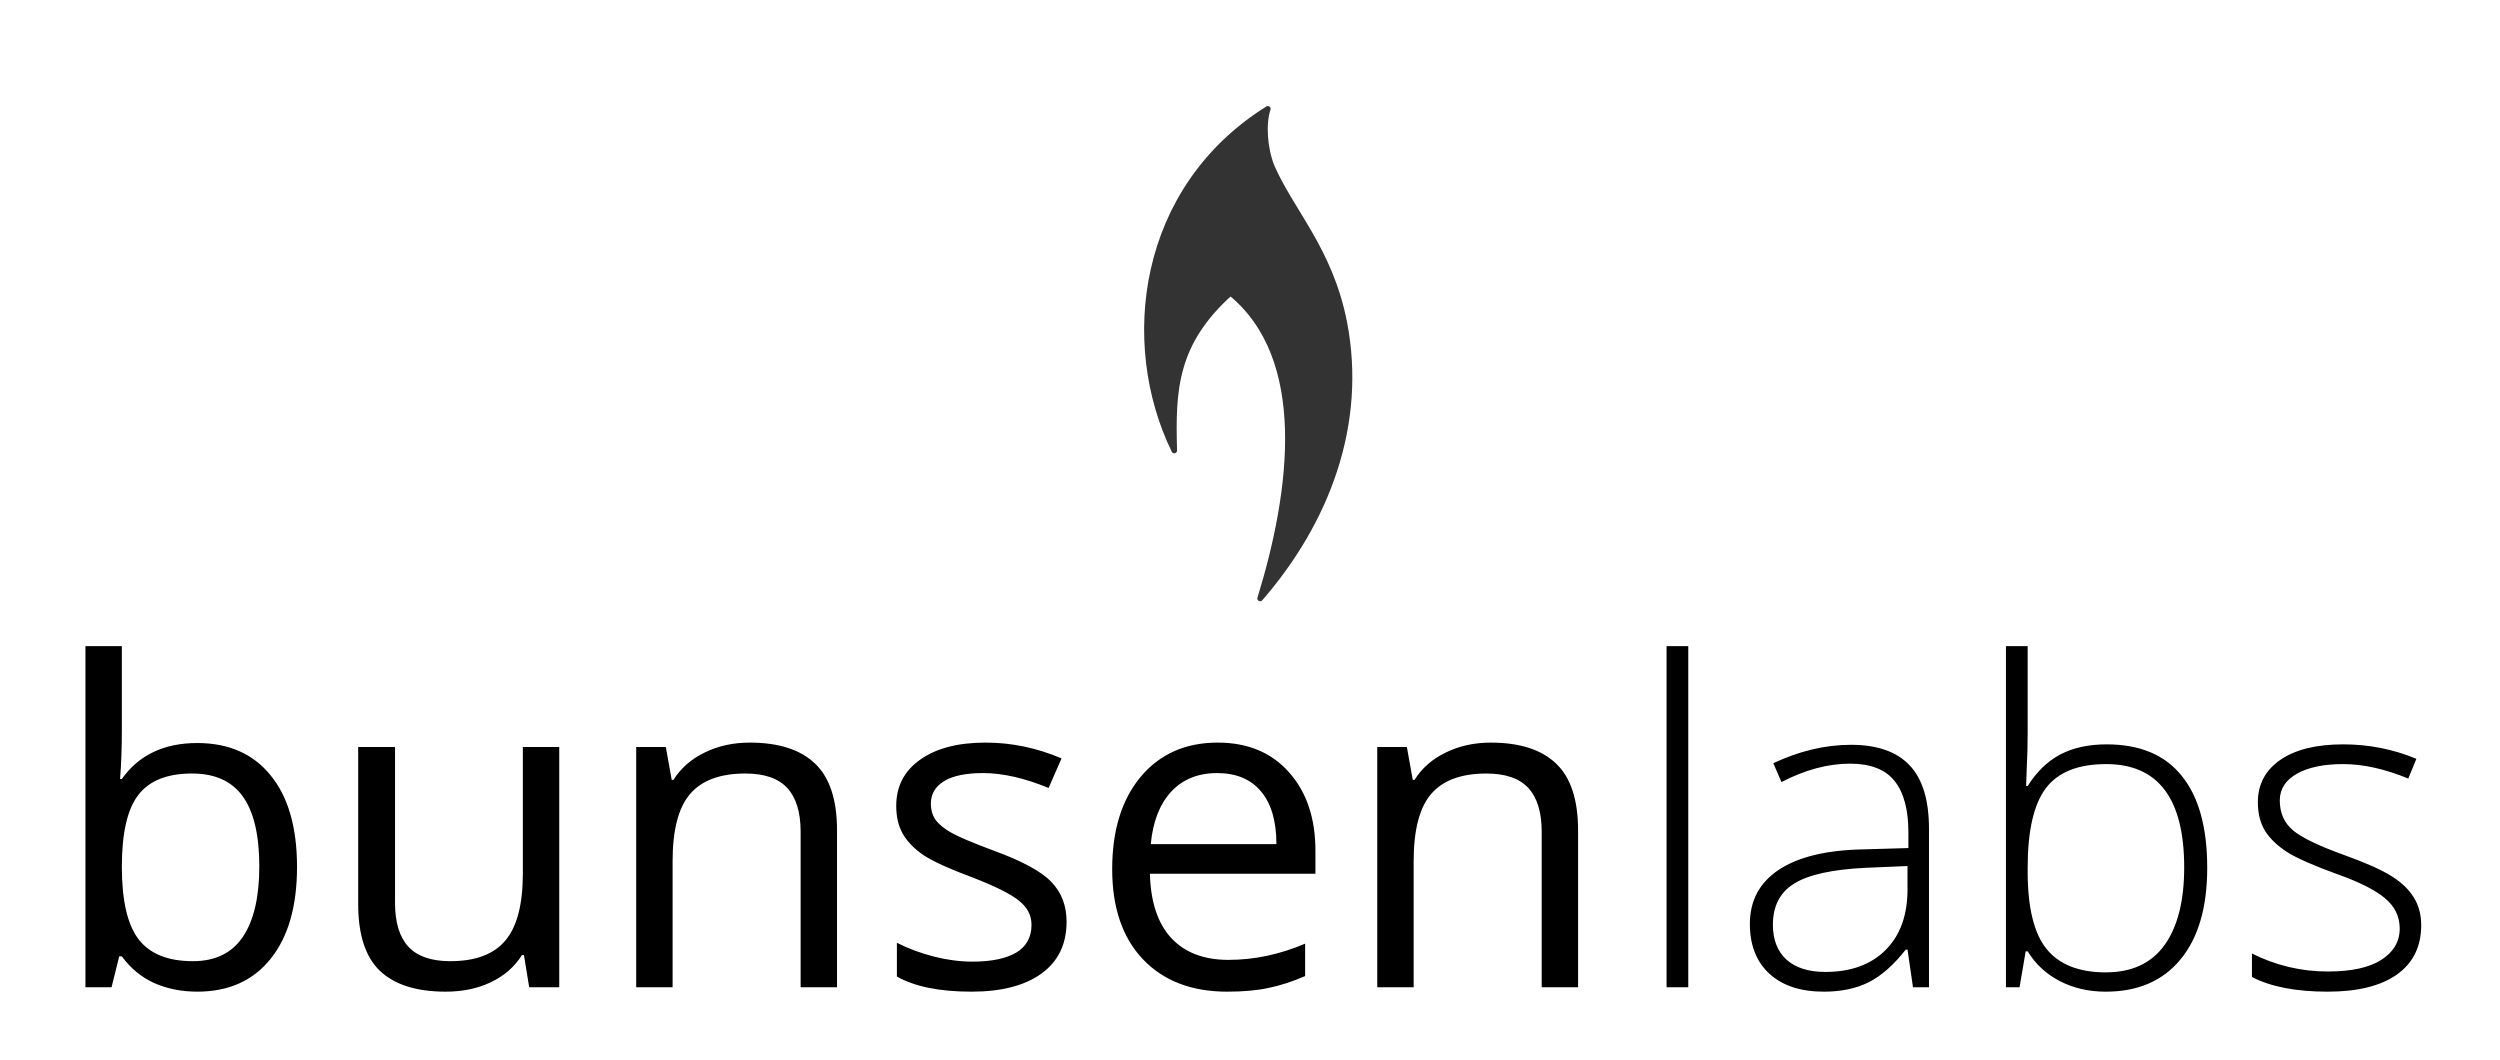
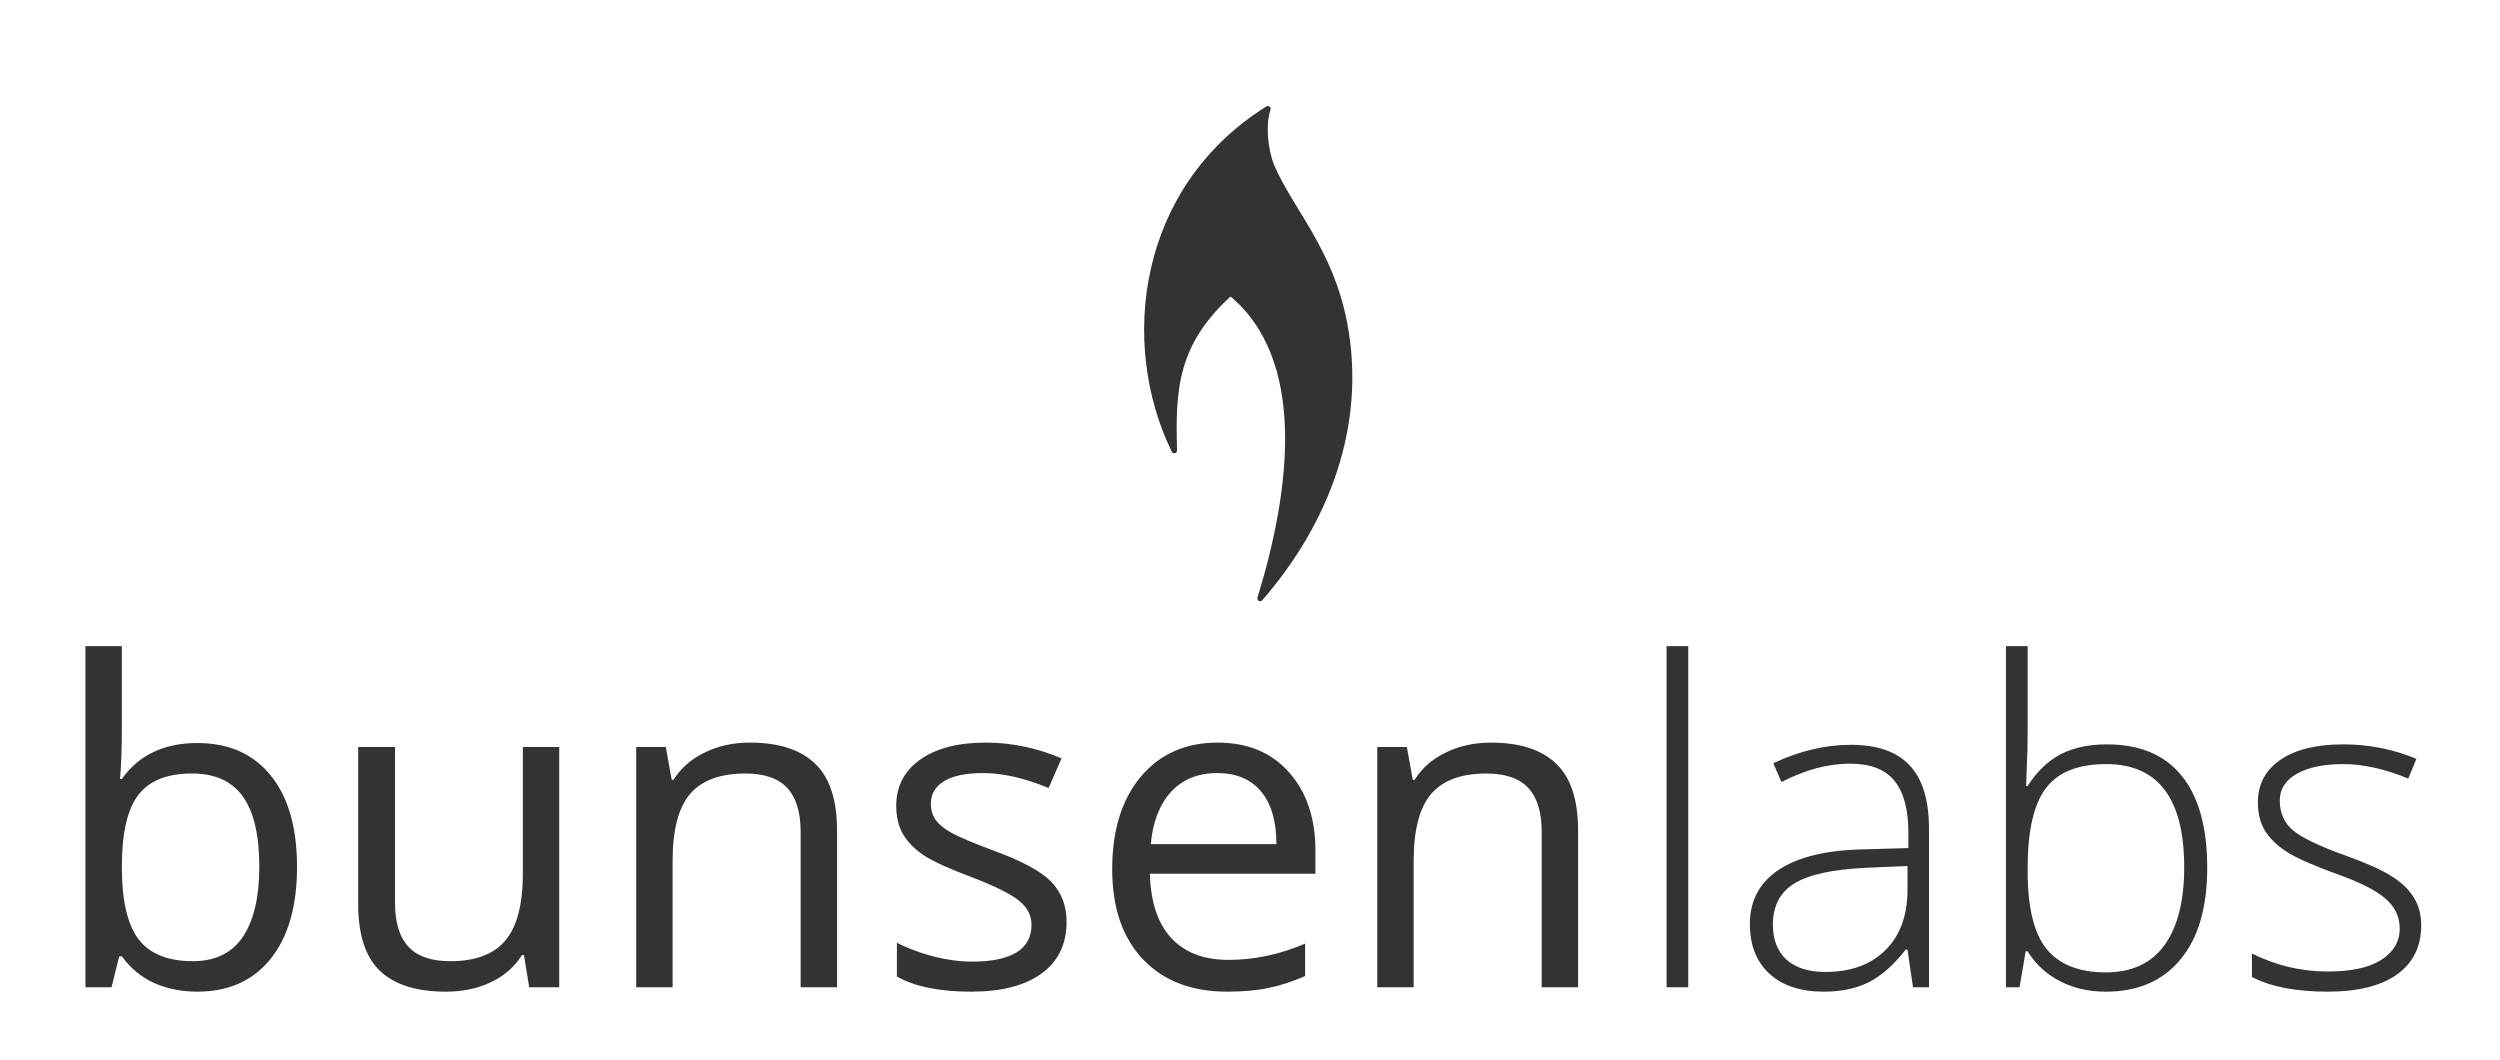
<svg xmlns="http://www.w3.org/2000/svg" width="1411.499" height="598.268" id="svg2" version="1.1">
  <defs id="defs4" />
  <g id="layer1" transform="translate(-102.6953,313.779)" style="display:inline" />
  <g id="layer2" style="display:inline">
-     <path id="path3774" d="m 662.995,254.356 c -29.534,-60.597 -19.234,-147.838 52.836,-192.917 -2.834,8.292 -1.905,22.119 2.123,32.444 11.048,25.483 32.994,47.118 41.029,88.23 11.123,57.541 -9.946,112.505 -47.504,155.772 18.822,-61.221 28.342,-135.891 -16.749,-172.573 -31.558,28.306 -32.757,54.662 -31.735,89.043 z" style="fill:#333333;stroke:#333333;stroke-width:3.153;stroke-linecap:round;stroke-linejoin:round;stroke-miterlimit:4;stroke-opacity:1;stroke-dasharray:none;display:inline" />
-     <g id="g3030" transform="matrix(1.76052,0,0,1.76052,1254.249,322.683)">
-       <g style="font-size:144px;font-style:normal;font-variant:normal;font-stretch:normal;text-align:start;line-height:125%;letter-spacing:0px;word-spacing:0px;writing-mode:lr-tb;text-anchor:start;fill:#000000;fill-opacity:1;stroke:none;font-family:Open Sans;-inkscape-font-specification:Open Sans Semi-Light" id="text3018" />
-       <g style="font-size:144px;font-style:normal;font-variant:normal;font-weight:200;font-stretch:normal;text-align:start;line-height:125%;letter-spacing:0px;word-spacing:0px;writing-mode:lr-tb;text-anchor:start;fill:#000000;fill-opacity:1;stroke:none;font-family:Open Sans;-inkscape-font-specification:Open Sans" id="text3026">
-         <path id="path3056" style="" d="m 64.05,113.436 c -6e-5,6.844 -2.602,12.117 -7.805,15.82 -5.203,3.656 -12.586,5.484 -22.148,5.484 -10.219,0 -18.328,-1.57 -24.328,-4.711 l 0,-7.523 c 7.687,3.844 15.797,5.766 24.328,5.766 7.547,0 13.266,-1.242 17.156,-3.727 3.937,-2.531 5.906,-5.883 5.906,-10.055 -5.3e-5,-3.844 -1.57,-7.078 -4.711,-9.703 -3.094,-2.625 -8.203,-5.203 -15.328,-7.734 -7.641,-2.766 -13.008,-5.133 -16.102,-7.102 -3.094,-2.016 -5.438,-4.266 -7.031,-6.75 -1.547,-2.531 -2.32,-5.602 -2.32,-9.211 -7e-6,-5.719 2.391,-10.242 7.172,-13.57 4.828,-3.328 11.555,-4.992 20.18,-4.992 8.25,7.8e-5 16.078,1.547 23.484,4.641 l -2.602,6.328 c -7.5,-3.094 -14.461,-4.641 -20.883,-4.641 -6.234,7.1e-5 -11.18,1.031 -14.836,3.094 -3.656,2.063 -5.484,4.922 -5.484,8.578 -1.5e-5,3.984 1.406,7.172 4.219,9.562 2.859,2.391 8.414,5.063 16.664,8.016 6.891,2.484 11.906,4.734 15.047,6.75 3.141,1.969 5.484,4.219 7.031,6.75 1.594,2.531 2.391,5.508 2.391,8.93 M -36.848,55.428 c 10.687,7.8e-5 18.726,3.375 24.117,10.125 5.437,6.703 8.156,16.523 8.156,29.461 -7.73e-5,12.703 -2.859,22.5 -8.578,29.391 -5.672,6.891 -13.664,10.336 -23.977,10.336 -5.438,0 -10.336,-1.125 -14.695,-3.375 -4.359,-2.25 -7.805,-5.438 -10.336,-9.562 l -0.633,0 -1.969,11.531 -4.359,0 0,-109.406 6.961,0 0,27.492 c -1.9e-5,4.125 -0.094,7.922 -0.281,11.391 l -0.211,5.977 0.492,0 c 2.906,-4.594 6.398,-7.969 10.477,-10.125 4.125,-2.156 9.07,-3.234 14.836,-3.234 m -0.141,6.328 c -9,7.1e-5 -15.445,2.578 -19.336,7.734 -3.891,5.156 -5.836,13.664 -5.836,25.523 l 0,1.195 c -1.9e-5,11.531 2.016,19.805 6.047,24.82 4.078,5.016 10.406,7.523 18.984,7.523 8.344,0 14.625,-2.906 18.844,-8.719 4.219,-5.859 6.328,-14.18 6.328,-24.961 -7e-5,-22.078 -8.344,-33.117 -25.031,-33.117 m -61.945,71.578 -1.758,-12.094 -0.562,0 c -3.844,4.922 -7.805,8.414 -11.883,10.477 -4.031,2.016 -8.813,3.023 -14.344,3.023 -7.5,0 -13.336,-1.922 -17.508,-5.766 -4.172,-3.844 -6.258,-9.164 -6.258,-15.961 0,-7.453 3.094,-13.242 9.281,-17.367 6.234,-4.125 15.234,-6.305 27,-6.539 l 14.555,-0.422 0,-5.062 c -6e-5,-7.266 -1.477,-12.75 -4.43,-16.453 -2.953,-3.703 -7.711,-5.555 -14.273,-5.555 -7.078,7.2e-5 -14.414,1.969 -22.008,5.906 l -2.602,-6.047 c 8.391,-3.937 16.687,-5.906 24.891,-5.906 8.391,7.8e-5 14.648,2.18 18.773,6.539 4.172,4.359 6.258,11.156 6.258,20.391 l 0,50.836 -5.133,0 m -28.125,-4.922 c 8.156,1e-5 14.578,-2.32 19.266,-6.961 4.734,-4.687 7.101,-11.18 7.102,-19.477 l 0,-7.523 -13.359,0.562 c -10.734,0.516 -18.398,2.203 -22.992,5.062 -4.547,2.813 -6.82,7.219 -6.82,13.219 -2e-5,4.781 1.453,8.508 4.359,11.18 2.953,2.625 7.102,3.938 12.445,3.938 m -43.945,4.922 -6.961,0 0,-109.406 6.961,0 0,109.406 m -47.004,0 0,-49.852 c -7e-5,-6.281 -1.43,-10.969 -4.289,-14.062 -2.859,-3.094 -7.336,-4.641 -13.43,-4.641 -8.063,6.9e-5 -13.969,2.18 -17.719,6.539 -3.75,4.359 -5.625,11.555 -5.625,21.586 l 0,40.43 -11.672,0 0,-77.063 9.492,0 1.898,10.547 0.562,0 c 2.391,-3.797 5.742,-6.726 10.055,-8.789 4.312,-2.109 9.117,-3.164 14.414,-3.164 9.281,7.8e-5 16.266,2.25 20.953,6.75 4.687,4.453 7.031,11.602 7.031,21.445 l 0,50.273 -11.672,0 m -100.898,1.406 c -11.391,0 -20.391,-3.469 -27,-10.406 -6.563,-6.937 -9.844,-16.57 -9.844,-28.898 -1e-5,-12.422 3.047,-22.289 9.141,-29.602 6.141,-7.312 14.367,-10.969 24.68,-10.969 9.656,7.8e-5 17.297,3.188 22.922,9.562 5.625,6.328 8.437,14.695 8.438,25.102 l 0,7.383 -53.086,0 c 0.234,9.047 2.508,15.914 6.82,20.602 4.359,4.688 10.477,7.031 18.352,7.031 8.297,1e-5 16.5,-1.734 24.609,-5.203 l 0,10.406 c -4.125,1.781 -8.039,3.047 -11.742,3.797 -3.656,0.797 -8.086,1.195 -13.289,1.195 m -3.164,-70.102 c -6.188,6.9e-5 -11.133,2.016 -14.836,6.047 -3.656,4.031 -5.813,9.609 -6.469,16.734 l 40.289,0 c -6e-5,-7.359 -1.641,-12.984 -4.922,-16.875 -3.281,-3.937 -7.969,-5.906 -14.062,-5.906 m -48.305,47.672 c -6e-5,7.172 -2.672,12.703 -8.016,16.594 -5.344,3.891 -12.844,5.836 -22.5,5.836 -10.219,0 -18.188,-1.617 -23.906,-4.852 l 0,-10.828 c 3.703,1.875 7.664,3.352 11.883,4.43 4.266,1.078 8.367,1.617 12.305,1.617 6.094,1e-5 10.781,-0.961 14.062,-2.883 3.281,-1.969 4.922,-4.945 4.922,-8.93 -5e-5,-3 -1.313,-5.555 -3.938,-7.664 -2.578,-2.156 -7.641,-4.687 -15.188,-7.594 -7.172,-2.672 -12.281,-4.992 -15.328,-6.961 -3,-2.016 -5.25,-4.289 -6.75,-6.82 -1.453,-2.531 -2.18,-5.555 -2.18,-9.07 -1e-5,-6.281 2.555,-11.226 7.664,-14.836 5.109,-3.656 12.117,-5.484 21.023,-5.484 8.297,7.8e-5 16.406,1.688 24.328,5.062 l -4.148,9.492 c -7.734,-3.187 -14.742,-4.781 -21.023,-4.781 -5.531,6.9e-5 -9.703,0.867 -12.516,2.602 -2.813,1.734 -4.219,4.125 -4.219,7.172 -2e-5,2.063 0.516,3.82 1.547,5.273 1.078,1.453 2.789,2.836 5.133,4.148 2.344,1.313 6.844,3.211 13.5,5.695 9.141,3.328 15.305,6.68 18.492,10.055 3.234,3.375 4.851,7.617 4.852,12.727 m -85.289,21.023 0,-49.852 c -7e-5,-6.281 -1.43,-10.969 -4.289,-14.062 -2.859,-3.094 -7.336,-4.641 -13.43,-4.641 -8.063,6.9e-5 -13.969,2.18 -17.719,6.539 -3.75,4.359 -5.625,11.555 -5.625,21.586 l 0,40.43 -11.672,0 0,-77.063 9.492,0 1.898,10.547 0.562,0 c 2.391,-3.797 5.742,-6.726 10.055,-8.789 4.312,-2.109 9.117,-3.164 14.414,-3.164 9.281,7.8e-5 16.266,2.25 20.953,6.75 4.687,4.453 7.031,11.602 7.031,21.445 l 0,50.273 -11.672,0 m -130.078,-77.063 0,49.992 c -2e-5,6.281 1.43,10.969 4.289,14.062 2.859,3.094 7.336,4.641 13.43,4.641 8.062,1e-5 13.945,-2.203 17.648,-6.609 3.75,-4.406 5.625,-11.602 5.625,-21.586 l 0,-40.5 11.672,0 0,77.063 -9.633,0 -1.688,-10.336 -0.633,0 c -2.391,3.797 -5.719,6.703 -9.984,8.719 -4.219,2.016 -9.047,3.023 -14.484,3.023 -9.375,0 -16.406,-2.227 -21.094,-6.68 -4.641,-4.453 -6.961,-11.578 -6.961,-21.375 l 0,-50.414 11.812,0 m -63.422,-1.266 c 10.125,7.8e-5 17.976,3.469 23.555,10.406 5.625,6.891 8.437,16.664 8.438,29.32 -8e-5,12.656 -2.836,22.5 -8.508,29.531 -5.625,6.984 -13.453,10.477 -23.484,10.477 -5.016,0 -9.609,-0.914 -13.781,-2.742 -4.125,-1.875 -7.594,-4.734 -10.406,-8.578 l -0.844,0 -2.461,9.914 -8.367,0 0,-109.406 11.672,0 0,26.578 c -3e-5,5.953 -0.188,11.297 -0.562,16.031 l 0.562,0 c 5.437,-7.687 13.5,-11.531 24.188,-11.531 m -1.688,9.773 c -7.969,6.9e-5 -13.711,2.297 -17.227,6.891 -3.516,4.547 -5.273,12.234 -5.273,23.062 -3e-5,10.828 1.805,18.586 5.414,23.273 3.609,4.641 9.398,6.961 17.367,6.961 7.172,1e-5 12.516,-2.602 16.031,-7.805 3.516,-5.25 5.273,-12.773 5.273,-22.57 -6e-5,-10.031 -1.758,-17.508 -5.273,-22.43 -3.516,-4.922 -8.953,-7.383 -16.312,-7.383" />
+     <path id="path3774" d="m 662.995,254.356 c -29.534,-60.597 -19.234,-147.838 52.836,-192.917 -2.834,8.292 -1.905,22.119 2.123,32.444 11.048,25.483 32.994,47.118 41.029,88.23 11.123,57.541 -9.946,112.505 -47.504,155.772 18.822,-61.221 28.342,-135.891 -16.749,-172.573 -31.558,28.306 -32.757,54.662 -31.735,89.043 z" style="fill:#333333;stroke:#333333;stroke-width:3.153;stroke-linecap:round;stroke-linejoin:round;stroke-miterlimit:4;stroke-opacity:1;stroke-dasharray:none;display:inline;fill-opacity:1" />
+     <g id="g3030" transform="matrix(1.76052,0,0,1.76052,1254.249,322.683)" style="fill:#333333;fill-opacity:1">
+       <g style="font-size:144px;font-style:normal;font-variant:normal;font-stretch:normal;text-align:start;line-height:125%;letter-spacing:0px;word-spacing:0px;writing-mode:lr-tb;text-anchor:start;fill:#333333;fill-opacity:1;stroke:none;font-family:Open Sans;-inkscape-font-specification:Open Sans Semi-Light" id="text3018" />
+       <g style="font-size:144px;font-style:normal;font-variant:normal;font-weight:200;font-stretch:normal;text-align:start;line-height:125%;letter-spacing:0px;word-spacing:0px;writing-mode:lr-tb;text-anchor:start;fill:#333333;fill-opacity:1;stroke:none;font-family:Open Sans;-inkscape-font-specification:Open Sans" id="text3026">
+         <path id="path3056" style="fill:#333333;fill-opacity:1" d="m 64.05,113.436 c -6e-5,6.844 -2.602,12.117 -7.805,15.82 -5.203,3.656 -12.586,5.484 -22.148,5.484 -10.219,0 -18.328,-1.57 -24.328,-4.711 l 0,-7.523 c 7.687,3.844 15.797,5.766 24.328,5.766 7.547,0 13.266,-1.242 17.156,-3.727 3.937,-2.531 5.906,-5.883 5.906,-10.055 -5.3e-5,-3.844 -1.57,-7.078 -4.711,-9.703 -3.094,-2.625 -8.203,-5.203 -15.328,-7.734 -7.641,-2.766 -13.008,-5.133 -16.102,-7.102 -3.094,-2.016 -5.438,-4.266 -7.031,-6.75 -1.547,-2.531 -2.32,-5.602 -2.32,-9.211 -7e-6,-5.719 2.391,-10.242 7.172,-13.57 4.828,-3.328 11.555,-4.992 20.18,-4.992 8.25,7.8e-5 16.078,1.547 23.484,4.641 l -2.602,6.328 c -7.5,-3.094 -14.461,-4.641 -20.883,-4.641 -6.234,7.1e-5 -11.18,1.031 -14.836,3.094 -3.656,2.063 -5.484,4.922 -5.484,8.578 -1.5e-5,3.984 1.406,7.172 4.219,9.562 2.859,2.391 8.414,5.063 16.664,8.016 6.891,2.484 11.906,4.734 15.047,6.75 3.141,1.969 5.484,4.219 7.031,6.75 1.594,2.531 2.391,5.508 2.391,8.93 M -36.848,55.428 c 10.687,7.8e-5 18.726,3.375 24.117,10.125 5.437,6.703 8.156,16.523 8.156,29.461 -7.73e-5,12.703 -2.859,22.5 -8.578,29.391 -5.672,6.891 -13.664,10.336 -23.977,10.336 -5.438,0 -10.336,-1.125 -14.695,-3.375 -4.359,-2.25 -7.805,-5.438 -10.336,-9.562 l -0.633,0 -1.969,11.531 -4.359,0 0,-109.406 6.961,0 0,27.492 c -1.9e-5,4.125 -0.094,7.922 -0.281,11.391 l -0.211,5.977 0.492,0 c 2.906,-4.594 6.398,-7.969 10.477,-10.125 4.125,-2.156 9.07,-3.234 14.836,-3.234 m -0.141,6.328 c -9,7.1e-5 -15.445,2.578 -19.336,7.734 -3.891,5.156 -5.836,13.664 -5.836,25.523 l 0,1.195 c -1.9e-5,11.531 2.016,19.805 6.047,24.82 4.078,5.016 10.406,7.523 18.984,7.523 8.344,0 14.625,-2.906 18.844,-8.719 4.219,-5.859 6.328,-14.18 6.328,-24.961 -7e-5,-22.078 -8.344,-33.117 -25.031,-33.117 m -61.945,71.578 -1.758,-12.094 -0.562,0 c -3.844,4.922 -7.805,8.414 -11.883,10.477 -4.031,2.016 -8.813,3.023 -14.344,3.023 -7.5,0 -13.336,-1.922 -17.508,-5.766 -4.172,-3.844 -6.258,-9.164 -6.258,-15.961 0,-7.453 3.094,-13.242 9.281,-17.367 6.234,-4.125 15.234,-6.305 27,-6.539 l 14.555,-0.422 0,-5.062 c -6e-5,-7.266 -1.477,-12.75 -4.43,-16.453 -2.953,-3.703 -7.711,-5.555 -14.273,-5.555 -7.078,7.2e-5 -14.414,1.969 -22.008,5.906 l -2.602,-6.047 c 8.391,-3.937 16.687,-5.906 24.891,-5.906 8.391,7.8e-5 14.648,2.18 18.773,6.539 4.172,4.359 6.258,11.156 6.258,20.391 l 0,50.836 -5.133,0 m -28.125,-4.922 c 8.156,1e-5 14.578,-2.32 19.266,-6.961 4.734,-4.687 7.101,-11.18 7.102,-19.477 l 0,-7.523 -13.359,0.562 c -10.734,0.516 -18.398,2.203 -22.992,5.062 -4.547,2.813 -6.82,7.219 -6.82,13.219 -2e-5,4.781 1.453,8.508 4.359,11.18 2.953,2.625 7.102,3.938 12.445,3.938 m -43.945,4.922 -6.961,0 0,-109.406 6.961,0 0,109.406 m -47.004,0 0,-49.852 c -7e-5,-6.281 -1.43,-10.969 -4.289,-14.062 -2.859,-3.094 -7.336,-4.641 -13.43,-4.641 -8.063,6.9e-5 -13.969,2.18 -17.719,6.539 -3.75,4.359 -5.625,11.555 -5.625,21.586 l 0,40.43 -11.672,0 0,-77.063 9.492,0 1.898,10.547 0.562,0 c 2.391,-3.797 5.742,-6.726 10.055,-8.789 4.312,-2.109 9.117,-3.164 14.414,-3.164 9.281,7.8e-5 16.266,2.25 20.953,6.75 4.687,4.453 7.031,11.602 7.031,21.445 l 0,50.273 -11.672,0 m -100.898,1.406 c -11.391,0 -20.391,-3.469 -27,-10.406 -6.563,-6.937 -9.844,-16.57 -9.844,-28.898 -1e-5,-12.422 3.047,-22.289 9.141,-29.602 6.141,-7.312 14.367,-10.969 24.68,-10.969 9.656,7.8e-5 17.297,3.188 22.922,9.562 5.625,6.328 8.437,14.695 8.438,25.102 l 0,7.383 -53.086,0 c 0.234,9.047 2.508,15.914 6.82,20.602 4.359,4.688 10.477,7.031 18.352,7.031 8.297,1e-5 16.5,-1.734 24.609,-5.203 l 0,10.406 c -4.125,1.781 -8.039,3.047 -11.742,3.797 -3.656,0.797 -8.086,1.195 -13.289,1.195 m -3.164,-70.102 c -6.188,6.9e-5 -11.133,2.016 -14.836,6.047 -3.656,4.031 -5.813,9.609 -6.469,16.734 l 40.289,0 c -6e-5,-7.359 -1.641,-12.984 -4.922,-16.875 -3.281,-3.937 -7.969,-5.906 -14.062,-5.906 m -48.305,47.672 c -6e-5,7.172 -2.672,12.703 -8.016,16.594 -5.344,3.891 -12.844,5.836 -22.5,5.836 -10.219,0 -18.188,-1.617 -23.906,-4.852 l 0,-10.828 c 3.703,1.875 7.664,3.352 11.883,4.43 4.266,1.078 8.367,1.617 12.305,1.617 6.094,1e-5 10.781,-0.961 14.062,-2.883 3.281,-1.969 4.922,-4.945 4.922,-8.93 -5e-5,-3 -1.313,-5.555 -3.938,-7.664 -2.578,-2.156 -7.641,-4.687 -15.188,-7.594 -7.172,-2.672 -12.281,-4.992 -15.328,-6.961 -3,-2.016 -5.25,-4.289 -6.75,-6.82 -1.453,-2.531 -2.18,-5.555 -2.18,-9.07 -1e-5,-6.281 2.555,-11.226 7.664,-14.836 5.109,-3.656 12.117,-5.484 21.023,-5.484 8.297,7.8e-5 16.406,1.688 24.328,5.062 l -4.148,9.492 c -7.734,-3.187 -14.742,-4.781 -21.023,-4.781 -5.531,6.9e-5 -9.703,0.867 -12.516,2.602 -2.813,1.734 -4.219,4.125 -4.219,7.172 -2e-5,2.063 0.516,3.82 1.547,5.273 1.078,1.453 2.789,2.836 5.133,4.148 2.344,1.313 6.844,3.211 13.5,5.695 9.141,3.328 15.305,6.68 18.492,10.055 3.234,3.375 4.851,7.617 4.852,12.727 m -85.289,21.023 0,-49.852 c -7e-5,-6.281 -1.43,-10.969 -4.289,-14.062 -2.859,-3.094 -7.336,-4.641 -13.43,-4.641 -8.063,6.9e-5 -13.969,2.18 -17.719,6.539 -3.75,4.359 -5.625,11.555 -5.625,21.586 l 0,40.43 -11.672,0 0,-77.063 9.492,0 1.898,10.547 0.562,0 c 2.391,-3.797 5.742,-6.726 10.055,-8.789 4.312,-2.109 9.117,-3.164 14.414,-3.164 9.281,7.8e-5 16.266,2.25 20.953,6.75 4.687,4.453 7.031,11.602 7.031,21.445 l 0,50.273 -11.672,0 m -130.078,-77.063 0,49.992 c -2e-5,6.281 1.43,10.969 4.289,14.062 2.859,3.094 7.336,4.641 13.43,4.641 8.062,1e-5 13.945,-2.203 17.648,-6.609 3.75,-4.406 5.625,-11.602 5.625,-21.586 l 0,-40.5 11.672,0 0,77.063 -9.633,0 -1.688,-10.336 -0.633,0 c -2.391,3.797 -5.719,6.703 -9.984,8.719 -4.219,2.016 -9.047,3.023 -14.484,3.023 -9.375,0 -16.406,-2.227 -21.094,-6.68 -4.641,-4.453 -6.961,-11.578 -6.961,-21.375 l 0,-50.414 11.812,0 m -63.422,-1.266 c 10.125,7.8e-5 17.976,3.469 23.555,10.406 5.625,6.891 8.437,16.664 8.438,29.32 -8e-5,12.656 -2.836,22.5 -8.508,29.531 -5.625,6.984 -13.453,10.477 -23.484,10.477 -5.016,0 -9.609,-0.914 -13.781,-2.742 -4.125,-1.875 -7.594,-4.734 -10.406,-8.578 l -0.844,0 -2.461,9.914 -8.367,0 0,-109.406 11.672,0 0,26.578 c -3e-5,5.953 -0.188,11.297 -0.562,16.031 l 0.562,0 c 5.437,-7.687 13.5,-11.531 24.188,-11.531 m -1.688,9.773 c -7.969,6.9e-5 -13.711,2.297 -17.227,6.891 -3.516,4.547 -5.273,12.234 -5.273,23.062 -3e-5,10.828 1.805,18.586 5.414,23.273 3.609,4.641 9.398,6.961 17.367,6.961 7.172,1e-5 12.516,-2.602 16.031,-7.805 3.516,-5.25 5.273,-12.773 5.273,-22.57 -6e-5,-10.031 -1.758,-17.508 -5.273,-22.43 -3.516,-4.922 -8.953,-7.383 -16.312,-7.383" />
      </g>
    </g>
  </g>
</svg>
